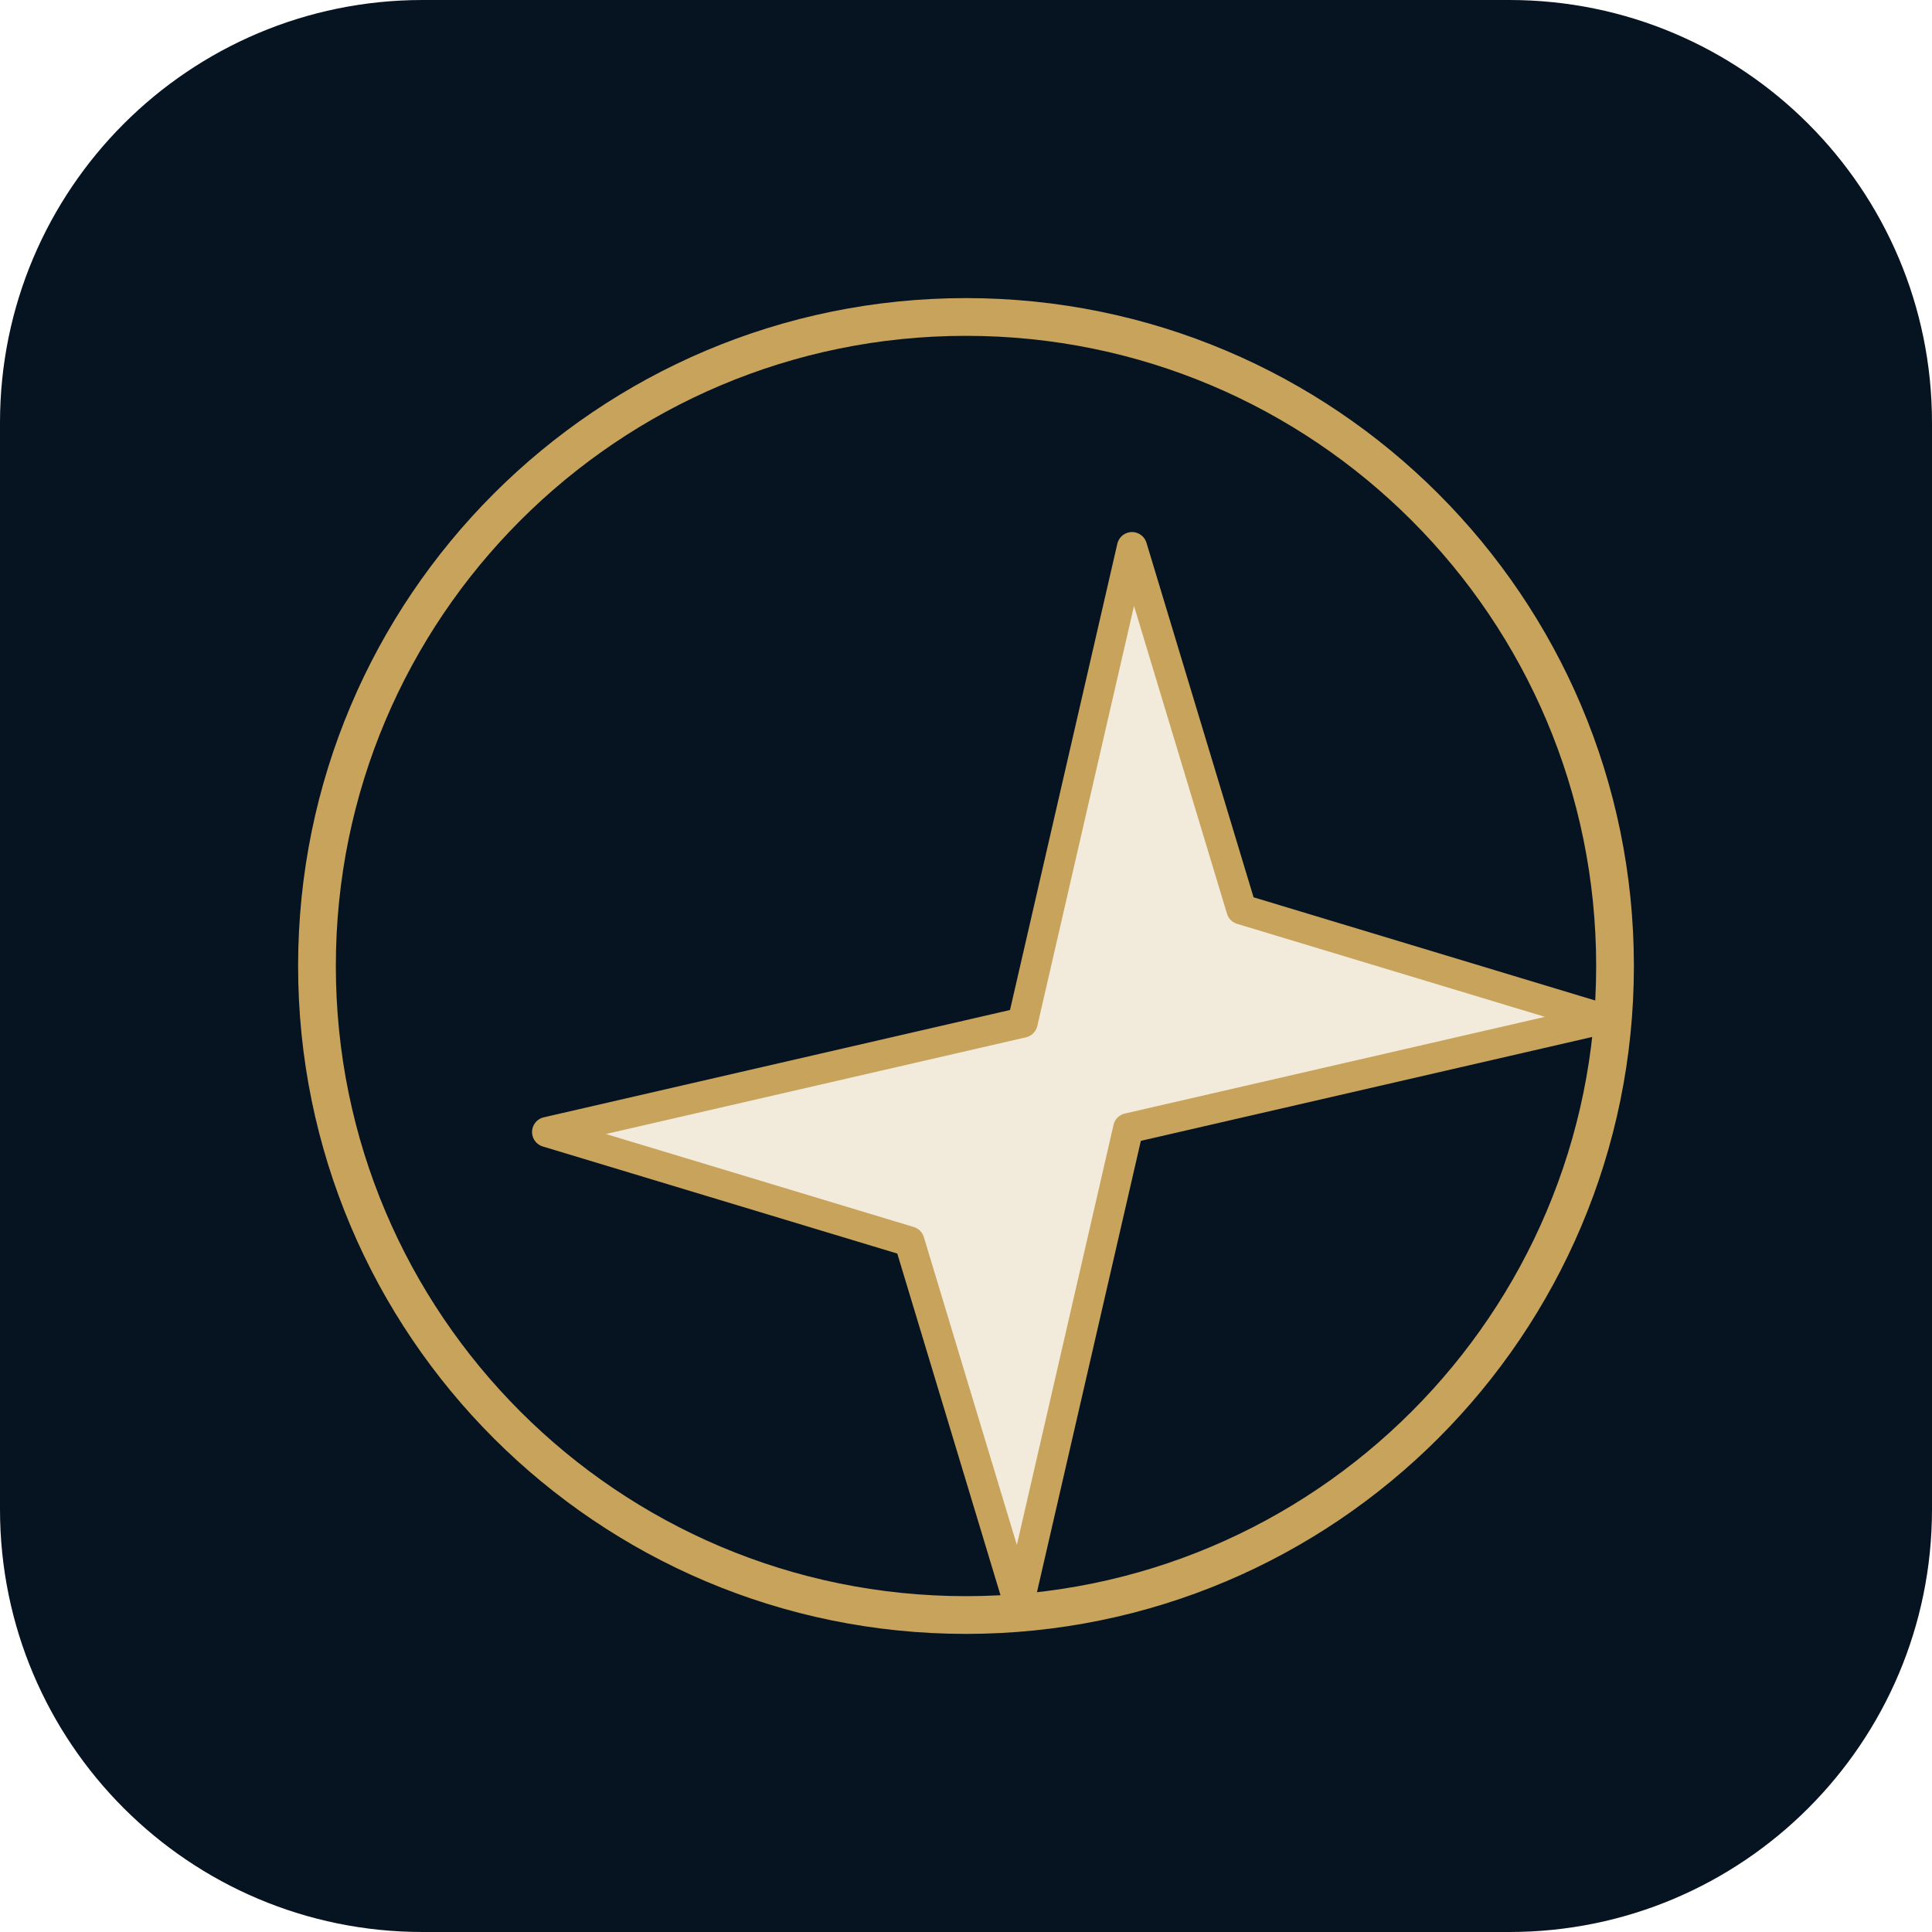
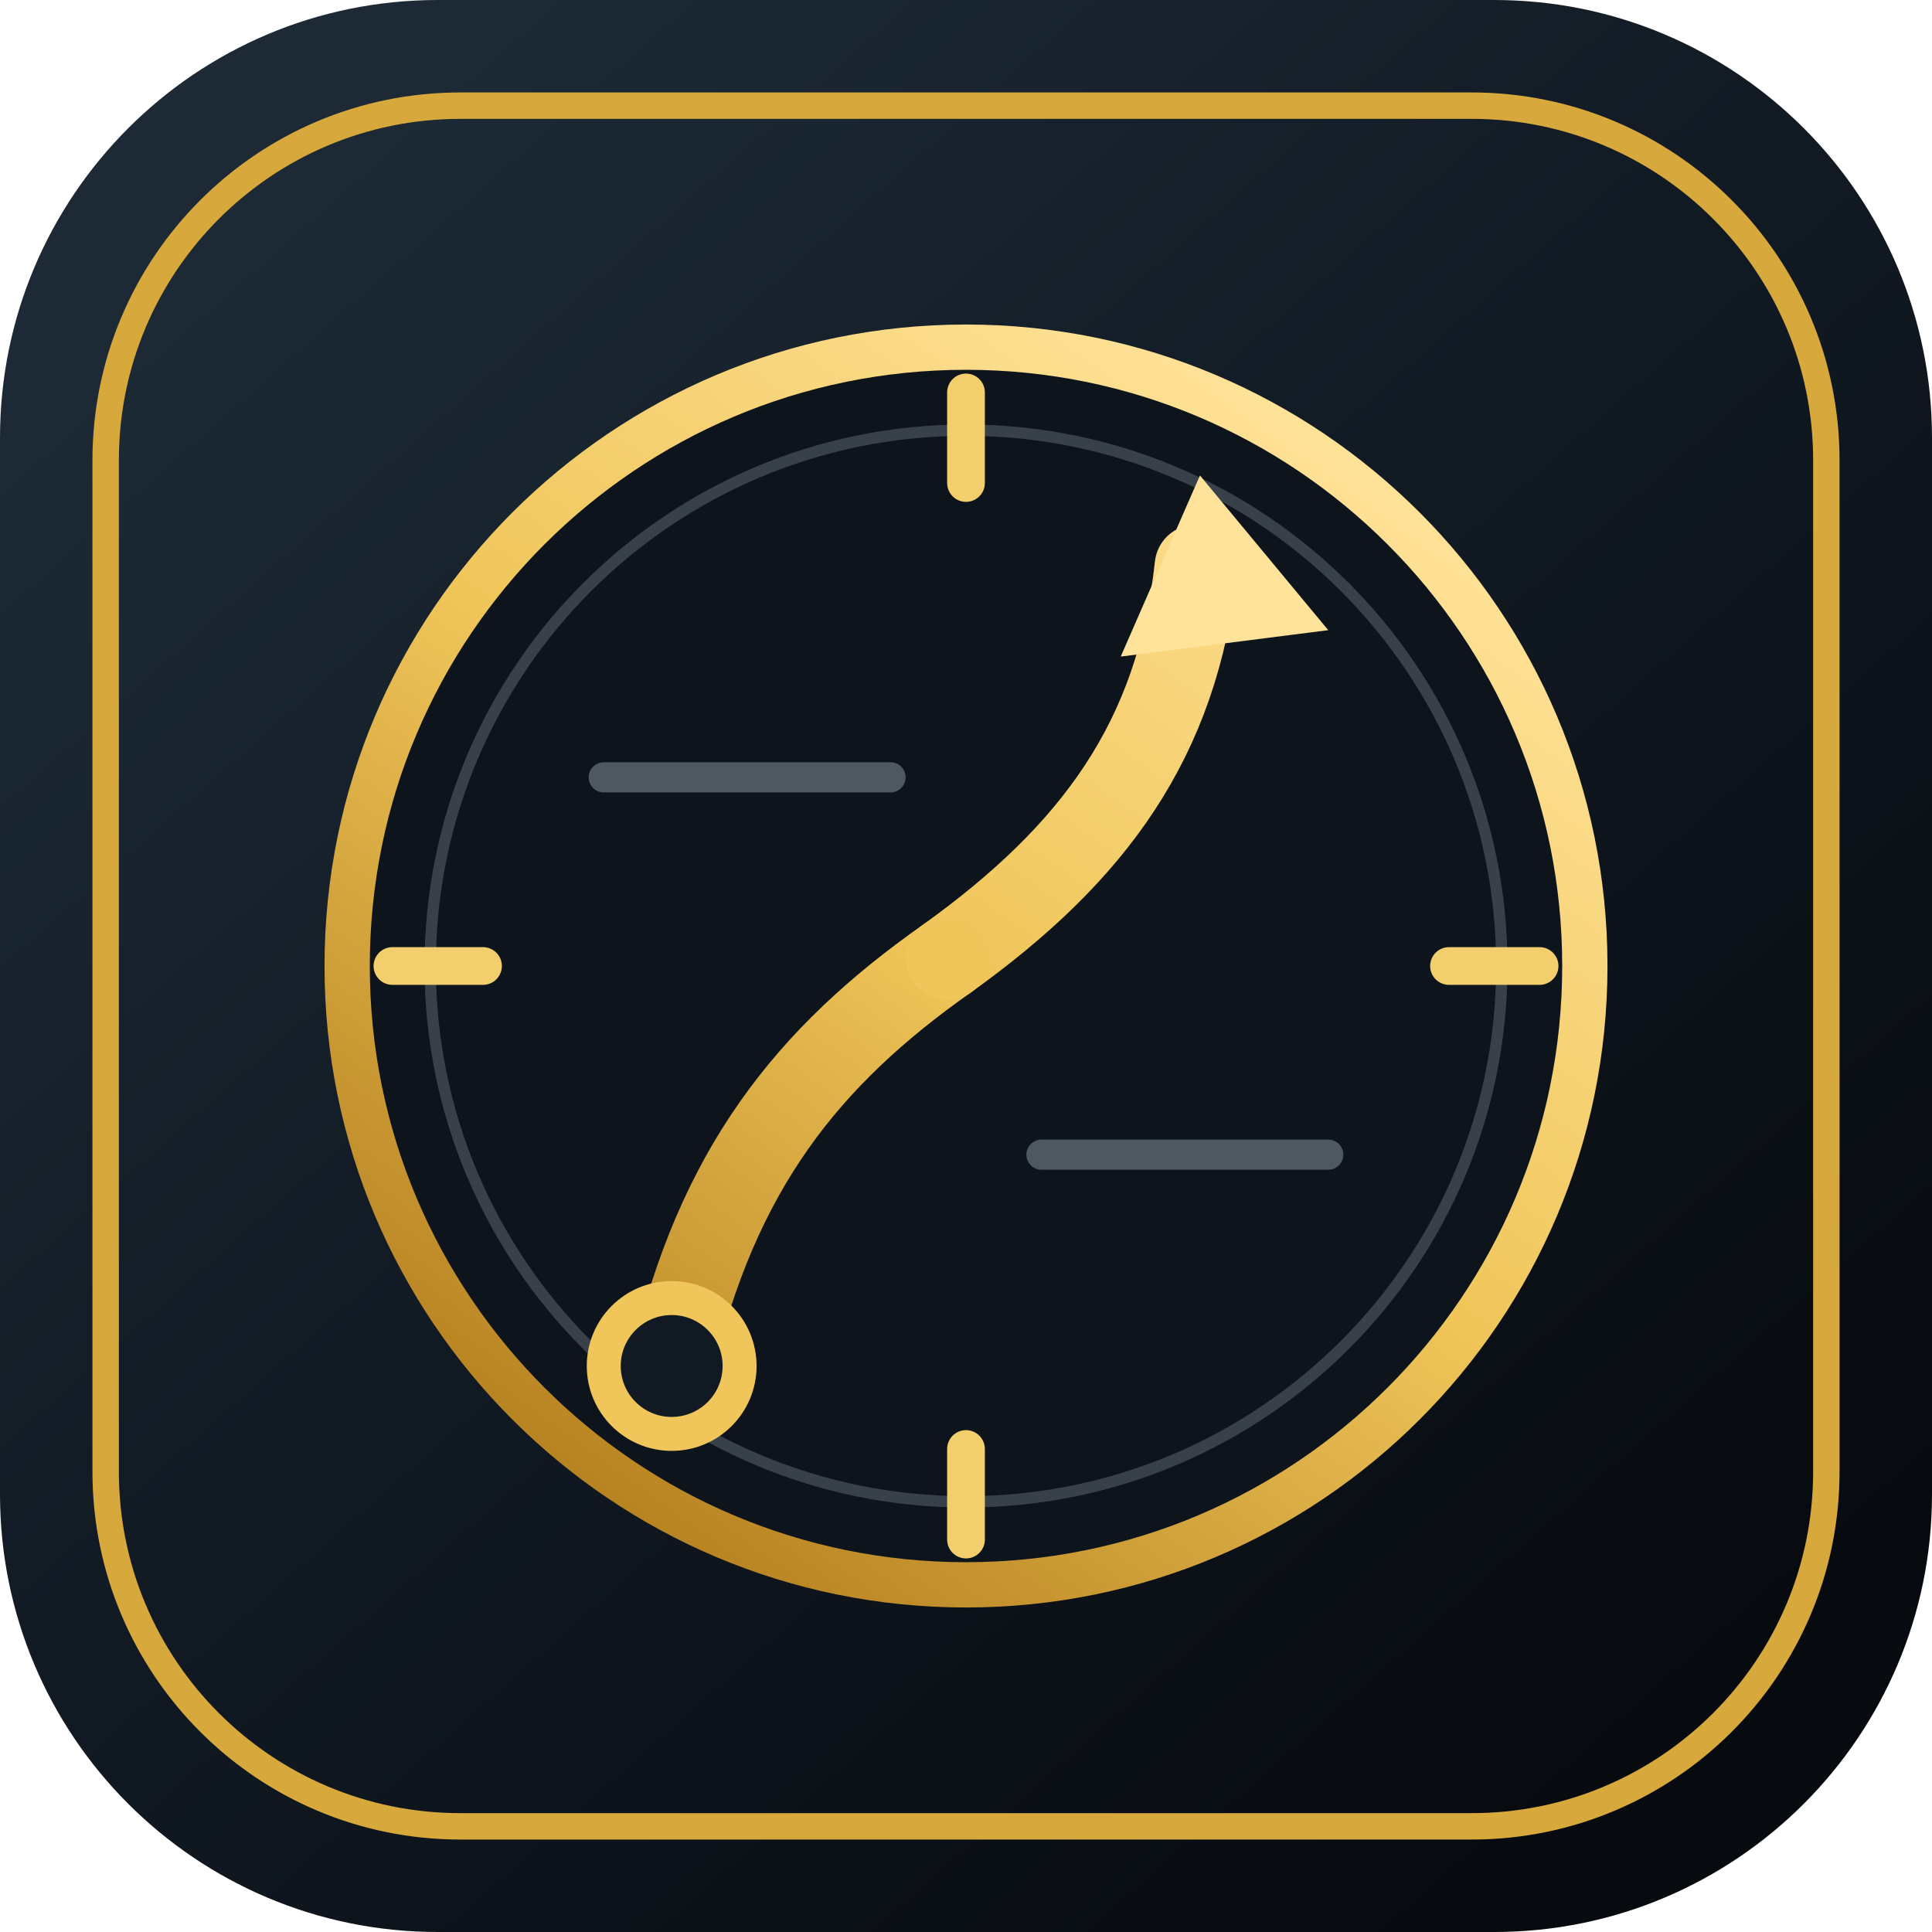
- <svg xmlns="http://www.w3.org/2000/svg" viewBox="0 0 512 512">
-   <rect width="512" height="512" rx="112" fill="#061321" />
-   <circle cx="256" cy="256" r="172" fill="none" stroke="#c7a35b" stroke-width="10" />
-   <path d="M300 145 271 271l-126 29 96 29 29 96 29-126 126-29-96-29z" fill="#f2eadb" stroke="#c7a35b" stroke-width="8" stroke-linejoin="round" />
+ <svg xmlns="http://www.w3.org/2000/svg" viewBox="0 0 512 512" role="img" aria-labelledby="title description">
+   <defs>
+     <linearGradient id="background" x1="72" y1="54" x2="438" y2="468" gradientUnits="userSpaceOnUse">
+       <stop stop-color="#1d2a35" />
+       <stop offset=".52" stop-color="#101821" />
+       <stop offset="1" stop-color="#070a0e" />
+     </linearGradient>
+     <linearGradient id="gold" x1="152" y1="392" x2="356" y2="112" gradientUnits="userSpaceOnUse">
+       <stop stop-color="#b78321" />
+       <stop offset=".5" stop-color="#f0c65a" />
+       <stop offset="1" stop-color="#ffe39a" />
+     </linearGradient>
+   </defs>
+   <rect width="512" height="512" rx="116" fill="url(#background)" />
+   <rect x="28" y="28" width="456" height="456" rx="94" fill="none" stroke="#d7a83b" stroke-width="7" />
+   <circle cx="256" cy="256" r="164" fill="#0d141c" stroke="url(#gold)" stroke-width="12" />
+   <circle cx="256" cy="256" r="142" fill="none" stroke="#66717b" stroke-opacity=".48" stroke-width="3" />
+   <path d="M256 104v24M408 256h-24M256 408v-24M104 256h24" stroke="#f3ce6d" stroke-width="10" stroke-linecap="round" />
+   <path d="M178 362c12-52 36-82 73-108 39-28 61-58 66-104" fill="none" stroke="url(#gold)" stroke-width="22" stroke-linecap="round" />
+   <path d="m318 126 34 41-55 7z" fill="#ffe39a" />
+   <circle cx="178" cy="362" r="18" fill="#111a23" stroke="#f0c65a" stroke-width="9" />
+   <circle cx="251" cy="254" r="11" fill="#f0c65a" />
+   <path d="M160 206h76M276 306h76" stroke="#65717b" stroke-width="8" stroke-linecap="round" opacity=".72" />
</svg>
